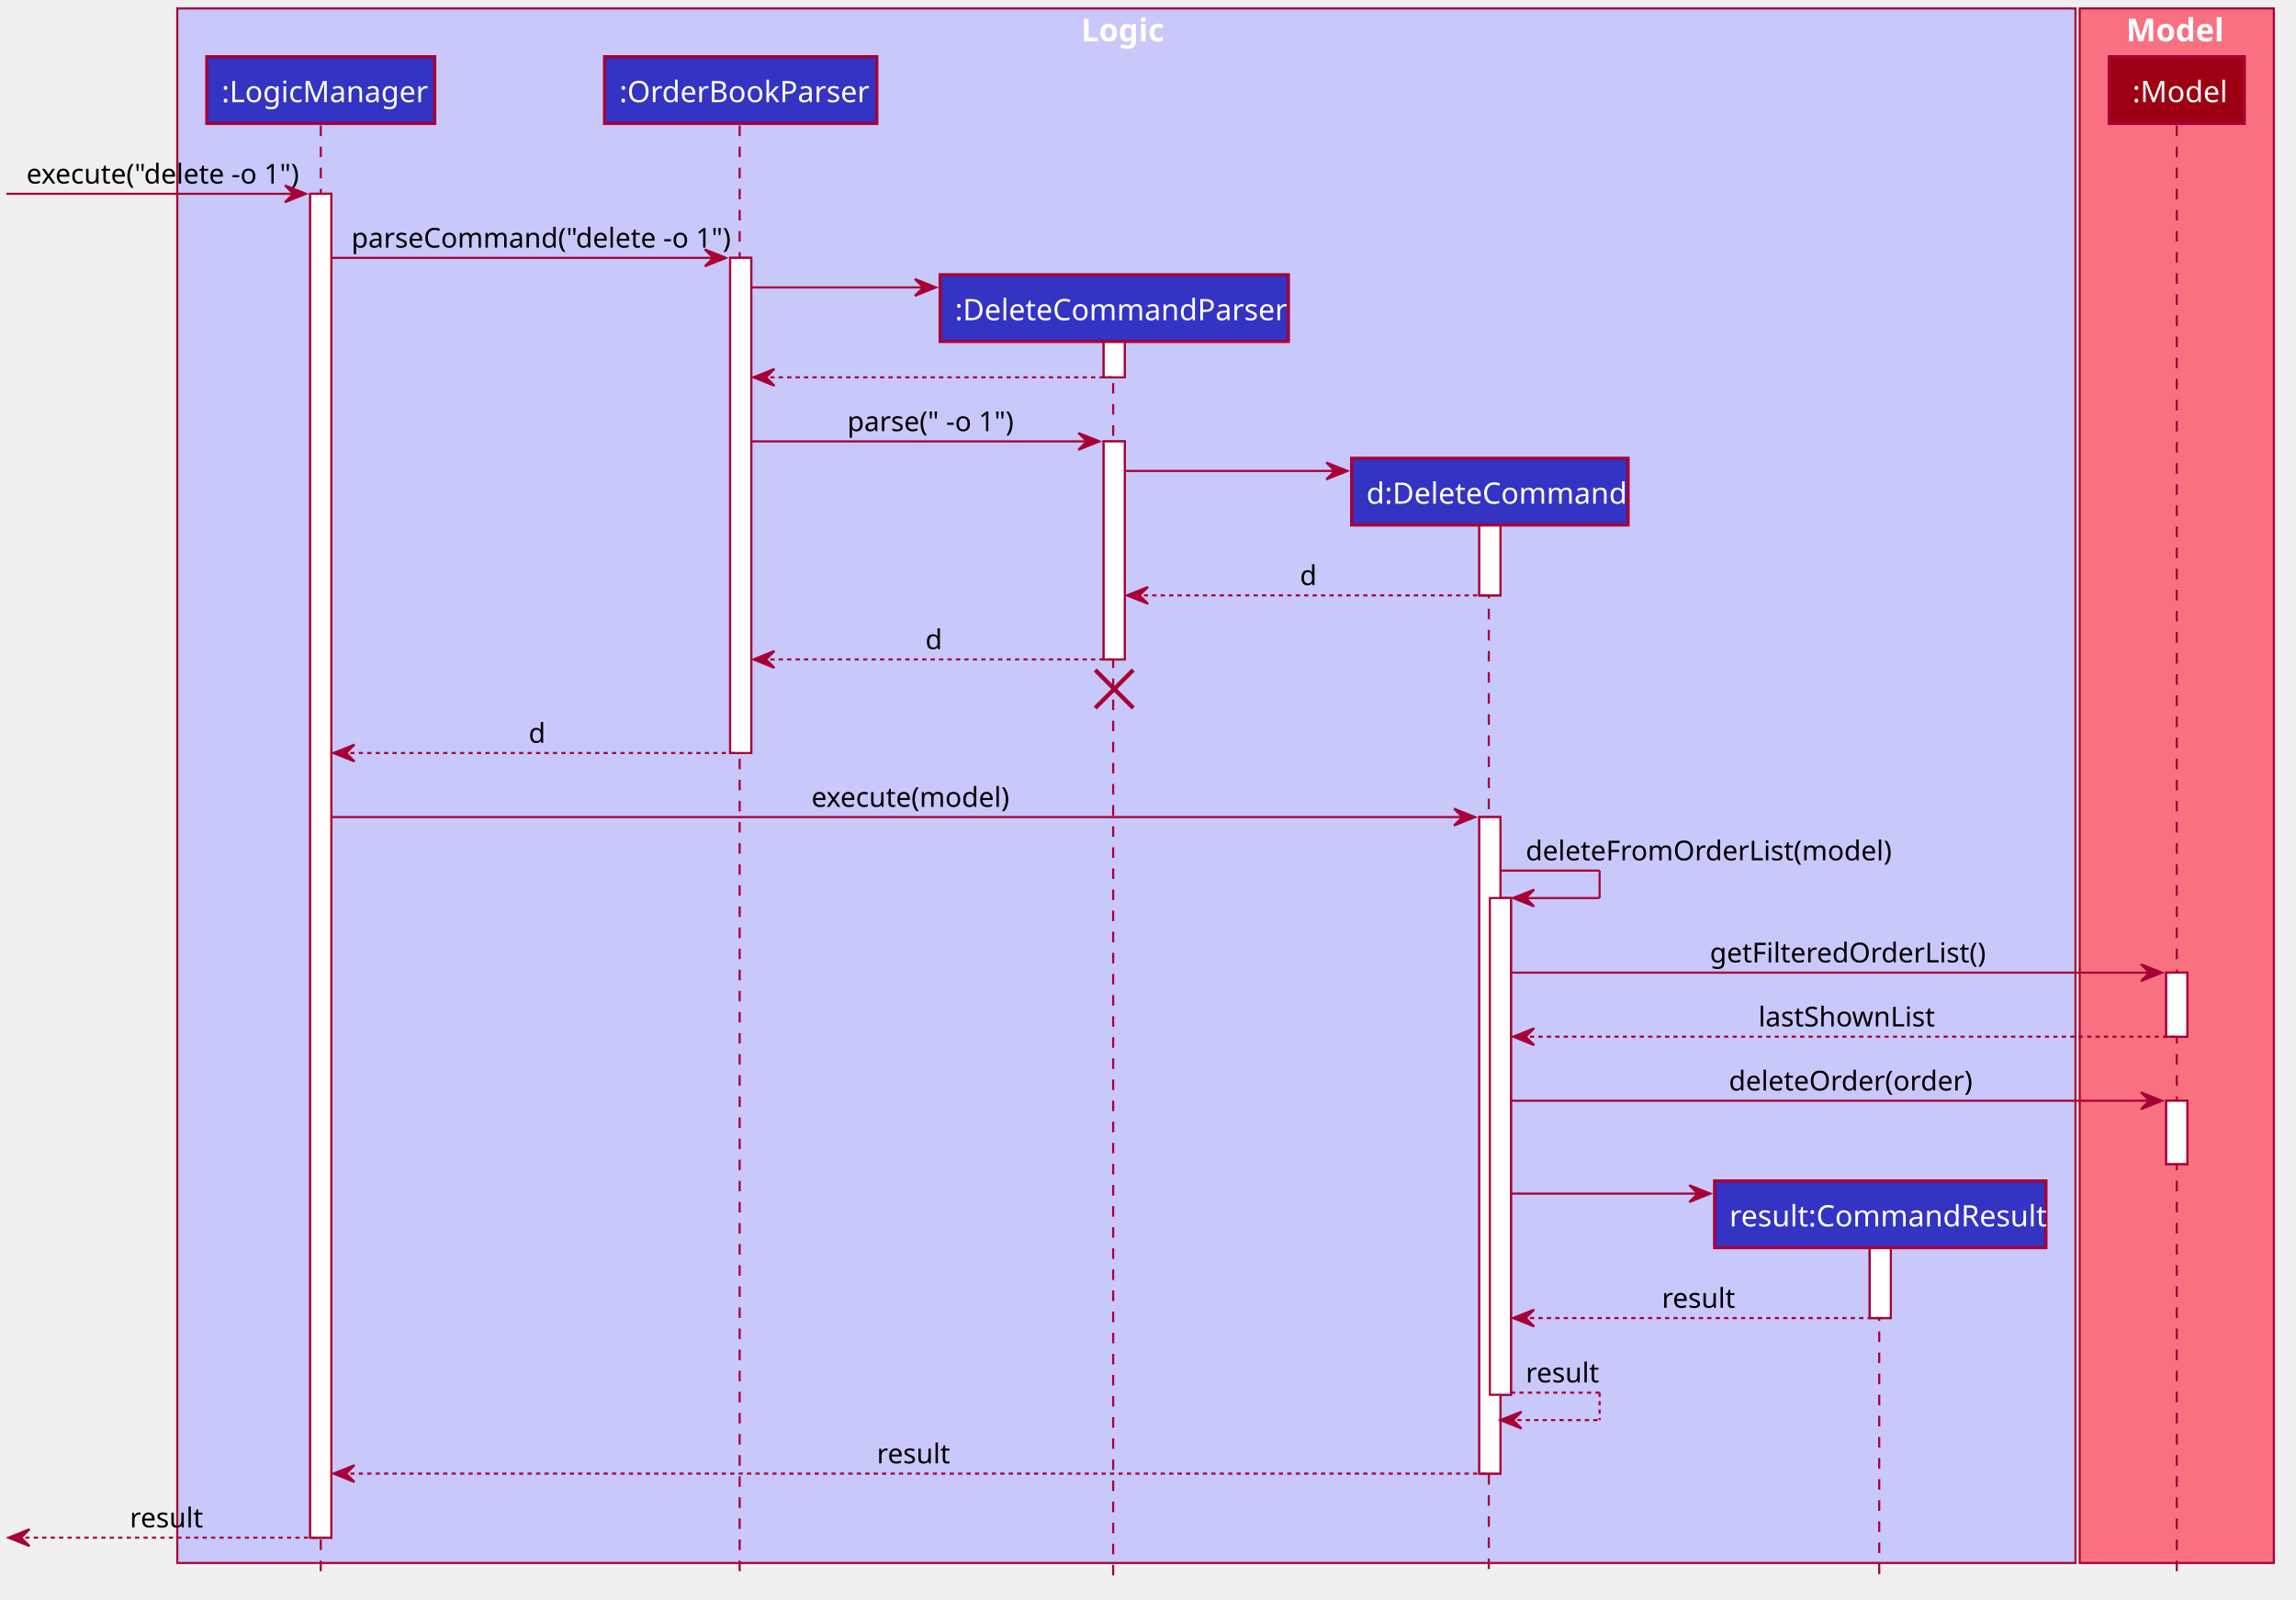
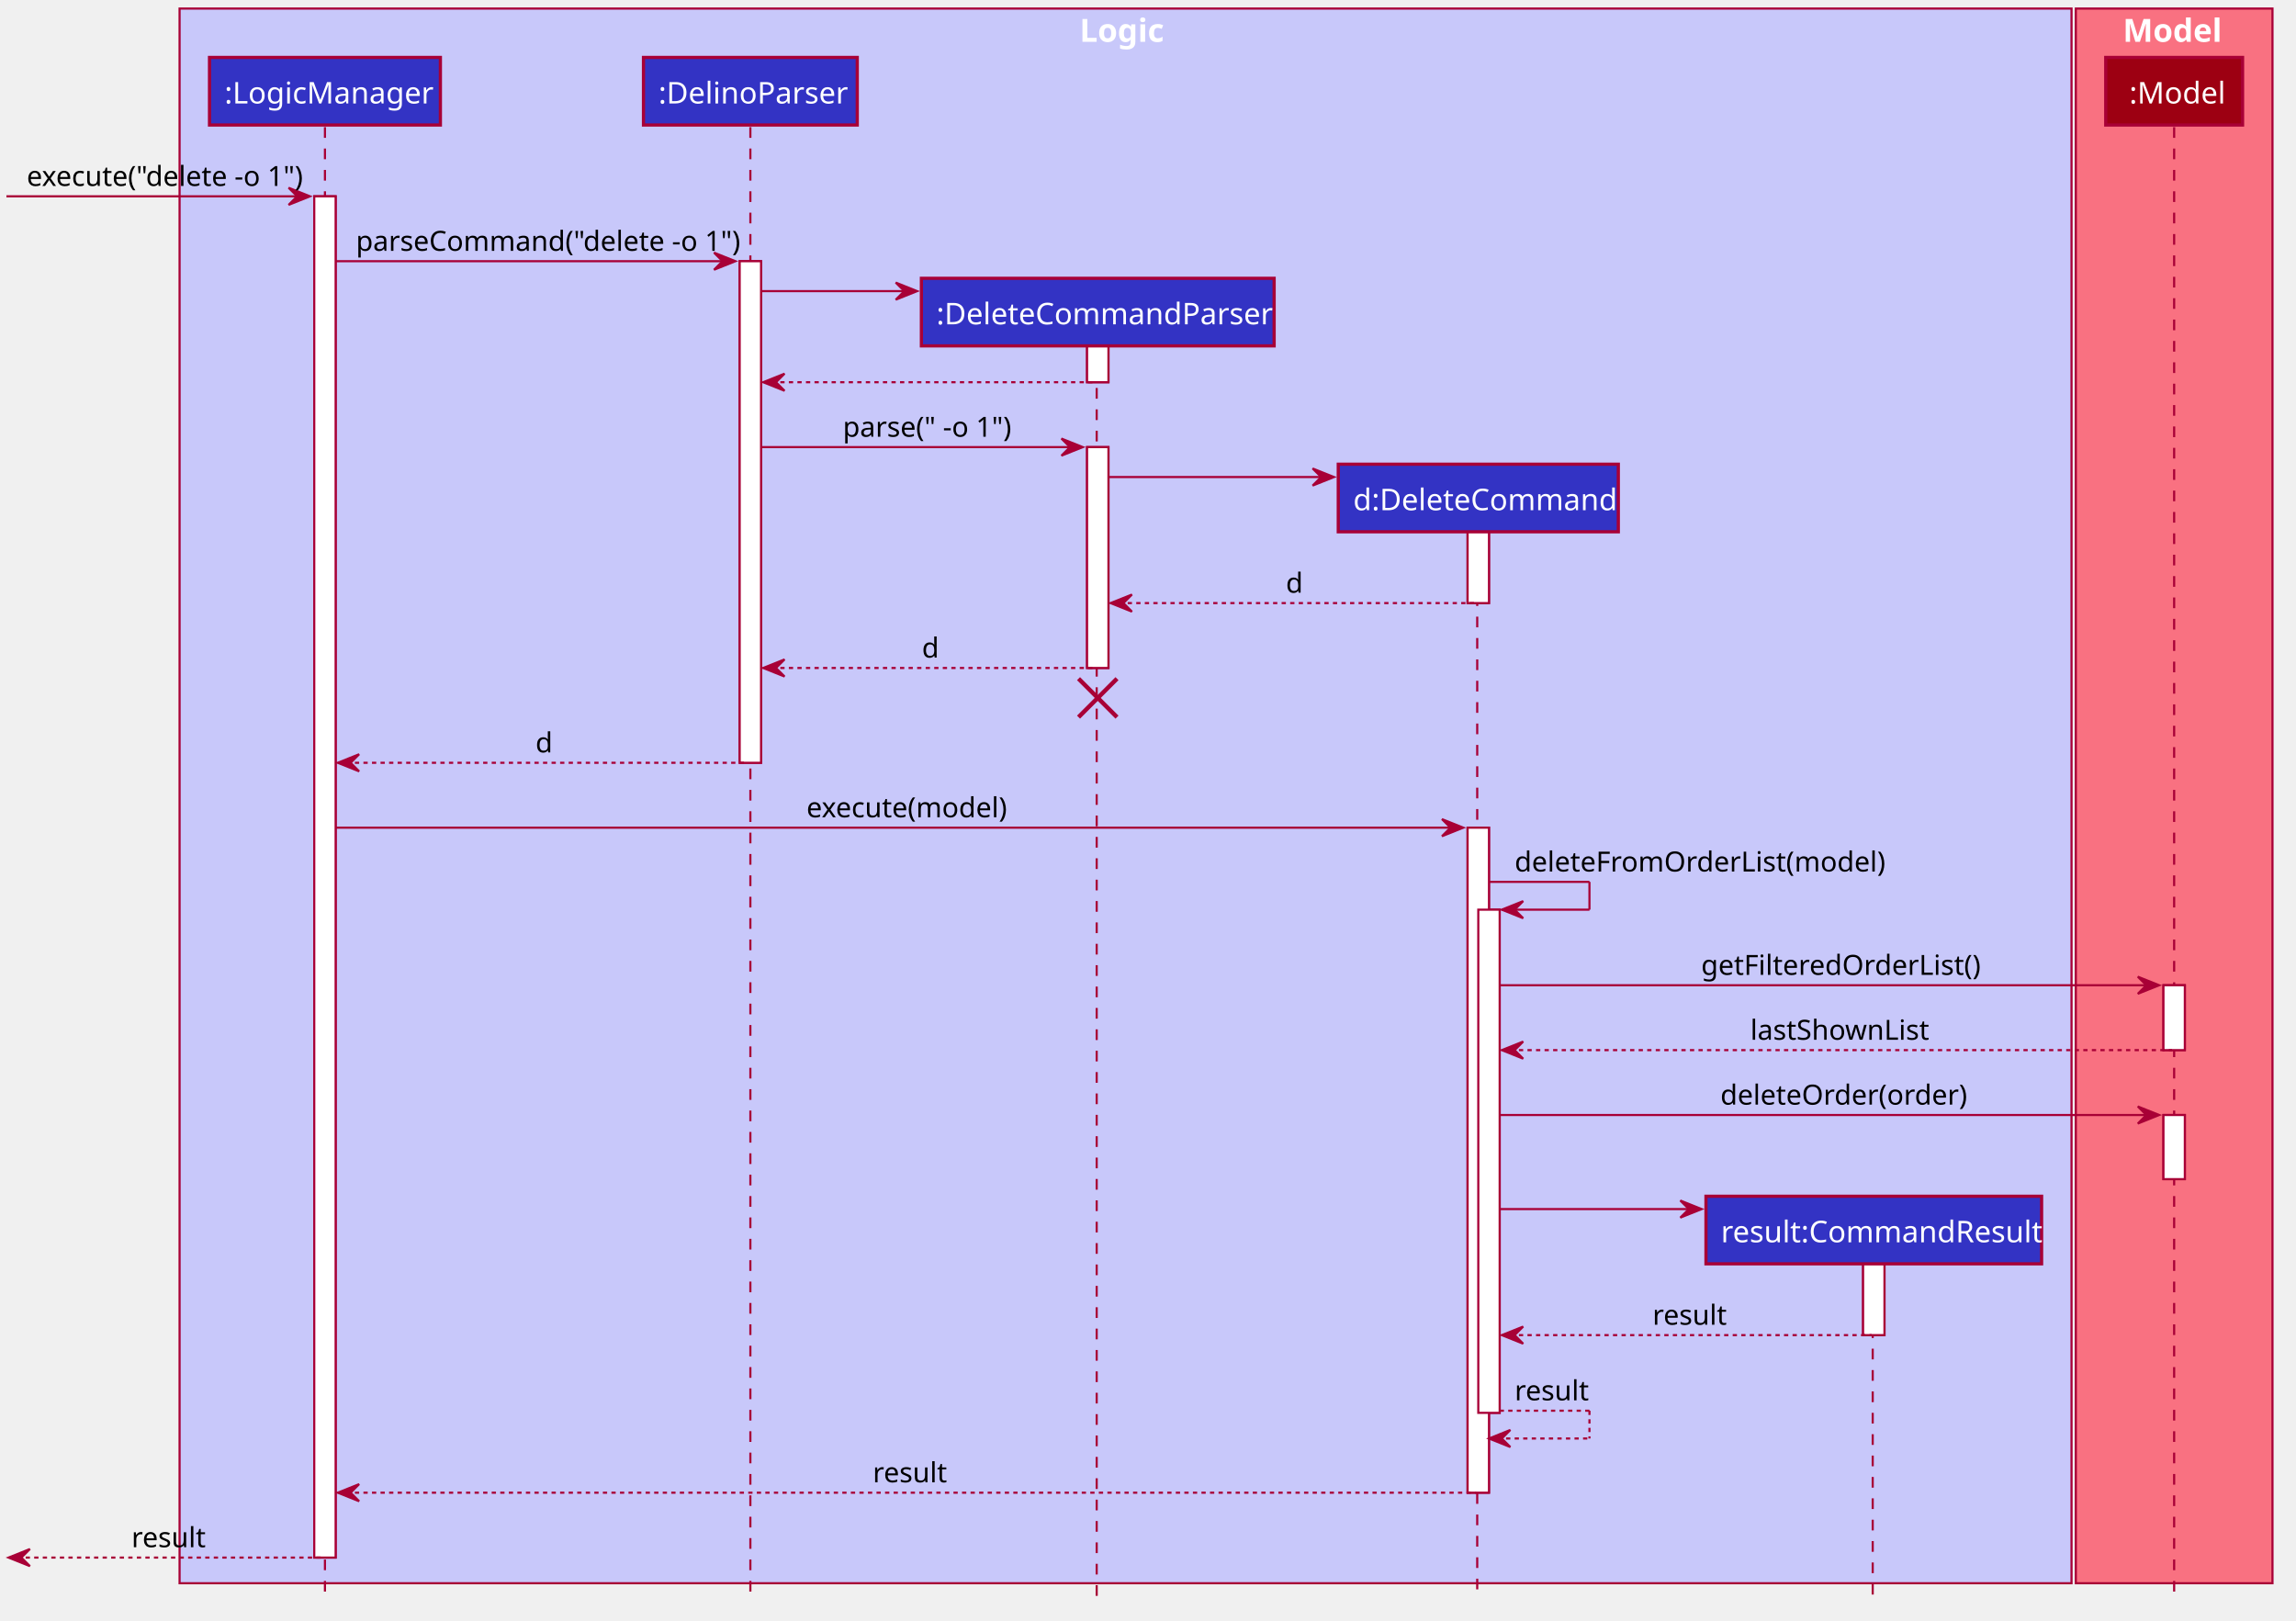
- <svg xmlns="http://www.w3.org/2000/svg" contentScriptType="application/ecmascript" contentStyleType="text/css" height="758px" preserveAspectRatio="none" style="width:1088px;height:758px;" version="1.1" viewBox="0 0 1088 758" width="1088px" zoomAndPan="magnify">
+ <svg xmlns="http://www.w3.org/2000/svg" contentScriptType="application/ecmascript" contentStyleType="text/css" height="758px" preserveAspectRatio="none" style="width:1074px;height:758px;" version="1.1" viewBox="0 0 1074 758" width="1074px" zoomAndPan="magnify">
  <defs />
  <g>
-     <rect fill="#C8C8FA" height="736.578" style="stroke: #A80036; stroke-width: 1.0;" width="899.5" x="84" y="4" />
-     <text fill="#FFFFFF" font-family="sans-serif" font-size="15" font-weight="bold" lengthAdjust="spacingAndGlyphs" textLength="39" x="512.25" y="19.571">Logic</text>
-     <rect fill="#F97181" height="736.578" style="stroke: #A80036; stroke-width: 1.0;" width="92" x="985.5" y="4" />
-     <text fill="#FFFFFF" font-family="sans-serif" font-size="15" font-weight="bold" lengthAdjust="spacingAndGlyphs" textLength="44" x="1007.5" y="19.571">Model</text>
+     <rect fill="#C8C8FA" height="736.578" style="stroke: #A80036; stroke-width: 1.0;" width="885" x="84" y="4" />
+     <text fill="#FFFFFF" font-family="sans-serif" font-size="15" font-weight="bold" lengthAdjust="spacingAndGlyphs" textLength="39" x="505" y="19.571">Logic</text>
+     <rect fill="#F97181" height="736.578" style="stroke: #A80036; stroke-width: 1.0;" width="92" x="971" y="4" />
+     <text fill="#FFFFFF" font-family="sans-serif" font-size="15" font-weight="bold" lengthAdjust="spacingAndGlyphs" textLength="44" x="993" y="19.571">Model</text>
    <rect fill="#FFFFFF" height="636.75" style="stroke: #A80036; stroke-width: 1.0;" width="10" x="147" y="91.828" />
    <rect fill="#FFFFFF" height="234.625" style="stroke: #A80036; stroke-width: 1.0;" width="10" x="346" y="122.18" />
-     <rect fill="#FFFFFF" height="32.609" style="stroke: #A80036; stroke-width: 1.0;" width="10" x="523" y="146.18" />
-     <rect fill="#FFFFFF" height="103.312" style="stroke: #A80036; stroke-width: 1.0;" width="10" x="523" y="209.141" />
-     <rect fill="#FFFFFF" height="48.961" style="stroke: #A80036; stroke-width: 1.0;" width="10" x="701" y="233.141" />
-     <rect fill="#FFFFFF" height="311.07" style="stroke: #A80036; stroke-width: 1.0;" width="10" x="701" y="387.156" />
-     <rect fill="#FFFFFF" height="235.367" style="stroke: #A80036; stroke-width: 1.0;" width="10" x="706" y="425.508" />
-     <rect fill="#FFFFFF" height="48.961" style="stroke: #A80036; stroke-width: 1.0;" width="10" x="886" y="575.562" />
-     <rect fill="#FFFFFF" height="30.352" style="stroke: #A80036; stroke-width: 1.0;" width="10" x="1026.5" y="460.859" />
-     <rect fill="#FFFFFF" height="30" style="stroke: #A80036; stroke-width: 1.0;" width="10" x="1026.5" y="521.562" />
+     <rect fill="#FFFFFF" height="32.609" style="stroke: #A80036; stroke-width: 1.0;" width="10" x="508.5" y="146.18" />
+     <rect fill="#FFFFFF" height="103.312" style="stroke: #A80036; stroke-width: 1.0;" width="10" x="508.5" y="209.141" />
+     <rect fill="#FFFFFF" height="48.961" style="stroke: #A80036; stroke-width: 1.0;" width="10" x="686.5" y="233.141" />
+     <rect fill="#FFFFFF" height="311.07" style="stroke: #A80036; stroke-width: 1.0;" width="10" x="686.5" y="387.156" />
+     <rect fill="#FFFFFF" height="235.367" style="stroke: #A80036; stroke-width: 1.0;" width="10" x="691.5" y="425.508" />
+     <rect fill="#FFFFFF" height="48.961" style="stroke: #A80036; stroke-width: 1.0;" width="10" x="871.5" y="575.562" />
+     <rect fill="#FFFFFF" height="30.352" style="stroke: #A80036; stroke-width: 1.0;" width="10" x="1012" y="460.859" />
+     <rect fill="#FFFFFF" height="30" style="stroke: #A80036; stroke-width: 1.0;" width="10" x="1012" y="521.562" />
    <line style="stroke: #A80036; stroke-width: 1.0; stroke-dasharray: 5.0,5.0;" x1="152" x2="152" y1="59.477" y2="746.578" />
-     <line style="stroke: #A80036; stroke-width: 1.0; stroke-dasharray: 5.0,5.0;" x1="350.5" x2="350.5" y1="59.477" y2="746.578" />
-     <line style="stroke: #A80036; stroke-width: 1.0; stroke-dasharray: 5.0,5.0;" x1="527.5" x2="527.5" y1="161.484" y2="746.578" />
-     <line style="stroke: #A80036; stroke-width: 1.0; stroke-dasharray: 5.0,5.0;" x1="705.5" x2="705.5" y1="248.445" y2="746.578" />
-     <line style="stroke: #A80036; stroke-width: 1.0; stroke-dasharray: 5.0,5.0;" x1="890.5" x2="890.5" y1="590.867" y2="746.578" />
-     <line style="stroke: #A80036; stroke-width: 1.0; stroke-dasharray: 5.0,5.0;" x1="1031.5" x2="1031.5" y1="59.477" y2="746.578" />
+     <line style="stroke: #A80036; stroke-width: 1.0; stroke-dasharray: 5.0,5.0;" x1="351" x2="351" y1="59.477" y2="746.578" />
+     <line style="stroke: #A80036; stroke-width: 1.0; stroke-dasharray: 5.0,5.0;" x1="513" x2="513" y1="161.484" y2="746.578" />
+     <line style="stroke: #A80036; stroke-width: 1.0; stroke-dasharray: 5.0,5.0;" x1="691" x2="691" y1="248.445" y2="746.578" />
+     <line style="stroke: #A80036; stroke-width: 1.0; stroke-dasharray: 5.0,5.0;" x1="876" x2="876" y1="590.867" y2="746.578" />
+     <line style="stroke: #A80036; stroke-width: 1.0; stroke-dasharray: 5.0,5.0;" x1="1017" x2="1017" y1="59.477" y2="746.578" />
    <rect fill="#3333C4" height="31.609" style="stroke: #A80036; stroke-width: 1.5;" width="108" x="98" y="26.867" />
    <text fill="#FFFFFF" font-family="sans-serif" font-size="14" lengthAdjust="spacingAndGlyphs" textLength="94" x="105" y="48.4">:LogicManager</text>
-     <rect fill="#3333C4" height="31.609" style="stroke: #A80036; stroke-width: 1.5;" width="129" x="286.5" y="26.867" />
-     <text fill="#FFFFFF" font-family="sans-serif" font-size="14" lengthAdjust="spacingAndGlyphs" textLength="115" x="293.5" y="48.4">:OrderBookParser</text>
-     <rect fill="#9D0012" height="31.609" style="stroke: #A80036; stroke-width: 1.5;" width="64" x="999.5" y="26.867" />
-     <text fill="#FFFFFF" font-family="sans-serif" font-size="14" lengthAdjust="spacingAndGlyphs" textLength="42" x="1010.5" y="48.4">:Model</text>
+     <rect fill="#3333C4" height="31.609" style="stroke: #A80036; stroke-width: 1.5;" width="100" x="301" y="26.867" />
+     <text fill="#FFFFFF" font-family="sans-serif" font-size="14" lengthAdjust="spacingAndGlyphs" textLength="86" x="308" y="48.4">:DelinoParser</text>
+     <rect fill="#9D0012" height="31.609" style="stroke: #A80036; stroke-width: 1.5;" width="64" x="985" y="26.867" />
+     <text fill="#FFFFFF" font-family="sans-serif" font-size="14" lengthAdjust="spacingAndGlyphs" textLength="42" x="996" y="48.4">:Model</text>
    <rect fill="#FFFFFF" height="636.75" style="stroke: #A80036; stroke-width: 1.0;" width="10" x="147" y="91.828" />
    <rect fill="#FFFFFF" height="234.625" style="stroke: #A80036; stroke-width: 1.0;" width="10" x="346" y="122.18" />
-     <rect fill="#FFFFFF" height="32.609" style="stroke: #A80036; stroke-width: 1.0;" width="10" x="523" y="146.18" />
-     <rect fill="#FFFFFF" height="103.312" style="stroke: #A80036; stroke-width: 1.0;" width="10" x="523" y="209.141" />
-     <rect fill="#FFFFFF" height="48.961" style="stroke: #A80036; stroke-width: 1.0;" width="10" x="701" y="233.141" />
-     <rect fill="#FFFFFF" height="311.07" style="stroke: #A80036; stroke-width: 1.0;" width="10" x="701" y="387.156" />
-     <rect fill="#FFFFFF" height="235.367" style="stroke: #A80036; stroke-width: 1.0;" width="10" x="706" y="425.508" />
-     <rect fill="#FFFFFF" height="48.961" style="stroke: #A80036; stroke-width: 1.0;" width="10" x="886" y="575.562" />
-     <rect fill="#FFFFFF" height="30.352" style="stroke: #A80036; stroke-width: 1.0;" width="10" x="1026.5" y="460.859" />
-     <rect fill="#FFFFFF" height="30" style="stroke: #A80036; stroke-width: 1.0;" width="10" x="1026.5" y="521.562" />
+     <rect fill="#FFFFFF" height="32.609" style="stroke: #A80036; stroke-width: 1.0;" width="10" x="508.5" y="146.18" />
+     <rect fill="#FFFFFF" height="103.312" style="stroke: #A80036; stroke-width: 1.0;" width="10" x="508.5" y="209.141" />
+     <rect fill="#FFFFFF" height="48.961" style="stroke: #A80036; stroke-width: 1.0;" width="10" x="686.5" y="233.141" />
+     <rect fill="#FFFFFF" height="311.07" style="stroke: #A80036; stroke-width: 1.0;" width="10" x="686.5" y="387.156" />
+     <rect fill="#FFFFFF" height="235.367" style="stroke: #A80036; stroke-width: 1.0;" width="10" x="691.5" y="425.508" />
+     <rect fill="#FFFFFF" height="48.961" style="stroke: #A80036; stroke-width: 1.0;" width="10" x="871.5" y="575.562" />
+     <rect fill="#FFFFFF" height="30.352" style="stroke: #A80036; stroke-width: 1.0;" width="10" x="1012" y="460.859" />
+     <rect fill="#FFFFFF" height="30" style="stroke: #A80036; stroke-width: 1.0;" width="10" x="1012" y="521.562" />
    <polygon fill="#A80036" points="135,87.828,145,91.828,135,95.828,139,91.828" style="stroke: #A80036; stroke-width: 1.0;" />
    <line style="stroke: #A80036; stroke-width: 1.0;" x1="3" x2="141" y1="91.828" y2="91.828" />
    <text fill="#000000" font-family="sans-serif" font-size="13" lengthAdjust="spacingAndGlyphs" textLength="125" x="12.5" y="86.972">execute("delete -o 1")</text>
    <polygon fill="#A80036" points="334,118.18,344,122.18,334,126.18,338,122.18" style="stroke: #A80036; stroke-width: 1.0;" />
    <line style="stroke: #A80036; stroke-width: 1.0;" x1="157" x2="340" y1="122.18" y2="122.18" />
    <text fill="#000000" font-family="sans-serif" font-size="13" lengthAdjust="spacingAndGlyphs" textLength="170" x="166.5" y="117.323">parseCommand("delete -o 1")</text>
-     <polygon fill="#A80036" points="433.5,132.18,443.5,136.18,433.5,140.18,437.5,136.18" style="stroke: #A80036; stroke-width: 1.0;" />
-     <line style="stroke: #A80036; stroke-width: 1.0;" x1="356" x2="439.5" y1="136.18" y2="136.18" />
-     <rect fill="#3333C4" height="31.609" style="stroke: #A80036; stroke-width: 1.5;" width="165" x="445.5" y="130.18" />
-     <text fill="#FFFFFF" font-family="sans-serif" font-size="14" lengthAdjust="spacingAndGlyphs" textLength="151" x="452.5" y="151.713">:DeleteCommandParser</text>
+     <polygon fill="#A80036" points="419,132.18,429,136.18,419,140.18,423,136.18" style="stroke: #A80036; stroke-width: 1.0;" />
+     <line style="stroke: #A80036; stroke-width: 1.0;" x1="356" x2="425" y1="136.18" y2="136.18" />
+     <rect fill="#3333C4" height="31.609" style="stroke: #A80036; stroke-width: 1.5;" width="165" x="431" y="130.18" />
+     <text fill="#FFFFFF" font-family="sans-serif" font-size="14" lengthAdjust="spacingAndGlyphs" textLength="151" x="438" y="151.713">:DeleteCommandParser</text>
    <polygon fill="#A80036" points="367,174.789,357,178.789,367,182.789,363,178.789" style="stroke: #A80036; stroke-width: 1.0;" />
-     <line style="stroke: #A80036; stroke-width: 1.0; stroke-dasharray: 2.0,2.0;" x1="361" x2="527" y1="178.789" y2="178.789" />
-     <polygon fill="#A80036" points="511,205.141,521,209.141,511,213.141,515,209.141" style="stroke: #A80036; stroke-width: 1.0;" />
-     <line style="stroke: #A80036; stroke-width: 1.0;" x1="356" x2="517" y1="209.141" y2="209.141" />
-     <text fill="#000000" font-family="sans-serif" font-size="13" lengthAdjust="spacingAndGlyphs" textLength="76" x="401.5" y="204.284">parse(" -o 1")</text>
-     <polygon fill="#A80036" points="628.5,219.141,638.5,223.141,628.5,227.141,632.5,223.141" style="stroke: #A80036; stroke-width: 1.0;" />
-     <line style="stroke: #A80036; stroke-width: 1.0;" x1="533" x2="634.5" y1="223.141" y2="223.141" />
-     <rect fill="#3333C4" height="31.609" style="stroke: #A80036; stroke-width: 1.5;" width="131" x="640.5" y="217.141" />
-     <text fill="#FFFFFF" font-family="sans-serif" font-size="14" lengthAdjust="spacingAndGlyphs" textLength="117" x="647.5" y="238.674">d:DeleteCommand</text>
-     <polygon fill="#A80036" points="544,278.102,534,282.102,544,286.102,540,282.102" style="stroke: #A80036; stroke-width: 1.0;" />
-     <line style="stroke: #A80036; stroke-width: 1.0; stroke-dasharray: 2.0,2.0;" x1="538" x2="705" y1="282.102" y2="282.102" />
-     <text fill="#000000" font-family="sans-serif" font-size="13" lengthAdjust="spacingAndGlyphs" textLength="7" x="616" y="277.245">d</text>
+     <line style="stroke: #A80036; stroke-width: 1.0; stroke-dasharray: 2.0,2.0;" x1="361" x2="512.5" y1="178.789" y2="178.789" />
+     <polygon fill="#A80036" points="496.5,205.141,506.5,209.141,496.5,213.141,500.5,209.141" style="stroke: #A80036; stroke-width: 1.0;" />
+     <line style="stroke: #A80036; stroke-width: 1.0;" x1="356" x2="502.5" y1="209.141" y2="209.141" />
+     <text fill="#000000" font-family="sans-serif" font-size="13" lengthAdjust="spacingAndGlyphs" textLength="76" x="394.25" y="204.284">parse(" -o 1")</text>
+     <polygon fill="#A80036" points="614,219.141,624,223.141,614,227.141,618,223.141" style="stroke: #A80036; stroke-width: 1.0;" />
+     <line style="stroke: #A80036; stroke-width: 1.0;" x1="518.5" x2="620" y1="223.141" y2="223.141" />
+     <rect fill="#3333C4" height="31.609" style="stroke: #A80036; stroke-width: 1.5;" width="131" x="626" y="217.141" />
+     <text fill="#FFFFFF" font-family="sans-serif" font-size="14" lengthAdjust="spacingAndGlyphs" textLength="117" x="633" y="238.674">d:DeleteCommand</text>
+     <polygon fill="#A80036" points="529.5,278.102,519.5,282.102,529.5,286.102,525.5,282.102" style="stroke: #A80036; stroke-width: 1.0;" />
+     <line style="stroke: #A80036; stroke-width: 1.0; stroke-dasharray: 2.0,2.0;" x1="523.5" x2="690.5" y1="282.102" y2="282.102" />
+     <text fill="#000000" font-family="sans-serif" font-size="13" lengthAdjust="spacingAndGlyphs" textLength="7" x="601.5" y="277.245">d</text>
    <polygon fill="#A80036" points="367,308.453,357,312.453,367,316.453,363,312.453" style="stroke: #A80036; stroke-width: 1.0;" />
-     <line style="stroke: #A80036; stroke-width: 1.0; stroke-dasharray: 2.0,2.0;" x1="361" x2="527" y1="312.453" y2="312.453" />
-     <text fill="#000000" font-family="sans-serif" font-size="13" lengthAdjust="spacingAndGlyphs" textLength="7" x="438.5" y="307.597">d</text>
-     <line style="stroke: #A80036; stroke-width: 2.0;" x1="519" x2="537" y1="317.453" y2="335.453" />
-     <line style="stroke: #A80036; stroke-width: 2.0;" x1="519" x2="537" y1="335.453" y2="317.453" />
+     <line style="stroke: #A80036; stroke-width: 1.0; stroke-dasharray: 2.0,2.0;" x1="361" x2="512.5" y1="312.453" y2="312.453" />
+     <text fill="#000000" font-family="sans-serif" font-size="13" lengthAdjust="spacingAndGlyphs" textLength="7" x="431.25" y="307.597">d</text>
+     <line style="stroke: #A80036; stroke-width: 2.0;" x1="504.5" x2="522.5" y1="317.453" y2="335.453" />
+     <line style="stroke: #A80036; stroke-width: 2.0;" x1="504.5" x2="522.5" y1="335.453" y2="317.453" />
    <polygon fill="#A80036" points="168,352.805,158,356.805,168,360.805,164,356.805" style="stroke: #A80036; stroke-width: 1.0;" />
    <line style="stroke: #A80036; stroke-width: 1.0; stroke-dasharray: 2.0,2.0;" x1="162" x2="350" y1="356.805" y2="356.805" />
    <text fill="#000000" font-family="sans-serif" font-size="13" lengthAdjust="spacingAndGlyphs" textLength="7" x="250.5" y="351.948">d</text>
-     <polygon fill="#A80036" points="689,383.156,699,387.156,689,391.156,693,387.156" style="stroke: #A80036; stroke-width: 1.0;" />
-     <line style="stroke: #A80036; stroke-width: 1.0;" x1="157" x2="695" y1="387.156" y2="387.156" />
-     <text fill="#000000" font-family="sans-serif" font-size="13" lengthAdjust="spacingAndGlyphs" textLength="89" x="384.5" y="382.3">execute(model)</text>
-     <line style="stroke: #A80036; stroke-width: 1.0;" x1="711" x2="758" y1="412.508" y2="412.508" />
-     <line style="stroke: #A80036; stroke-width: 1.0;" x1="758" x2="758" y1="412.508" y2="425.508" />
-     <line style="stroke: #A80036; stroke-width: 1.0;" x1="717" x2="758" y1="425.508" y2="425.508" />
-     <polygon fill="#A80036" points="727,421.508,717,425.508,727,429.508,723,425.508" style="stroke: #A80036; stroke-width: 1.0;" />
-     <text fill="#000000" font-family="sans-serif" font-size="13" lengthAdjust="spacingAndGlyphs" textLength="161" x="723" y="407.651">deleteFromOrderList(model)</text>
-     <polygon fill="#A80036" points="1014.5,456.859,1024.5,460.859,1014.5,464.859,1018.5,460.859" style="stroke: #A80036; stroke-width: 1.0;" />
-     <line style="stroke: #A80036; stroke-width: 1.0;" x1="716" x2="1020.5" y1="460.859" y2="460.859" />
-     <text fill="#000000" font-family="sans-serif" font-size="13" lengthAdjust="spacingAndGlyphs" textLength="122" x="810.25" y="456.003">getFilteredOrderList()</text>
-     <polygon fill="#A80036" points="727,487.211,717,491.211,727,495.211,723,491.211" style="stroke: #A80036; stroke-width: 1.0;" />
-     <line style="stroke: #A80036; stroke-width: 1.0; stroke-dasharray: 2.0,2.0;" x1="721" x2="1030.5" y1="491.211" y2="491.211" />
-     <text fill="#000000" font-family="sans-serif" font-size="13" lengthAdjust="spacingAndGlyphs" textLength="81" x="833.25" y="486.354">lastShownList</text>
-     <polygon fill="#A80036" points="1014.5,517.562,1024.5,521.562,1014.5,525.562,1018.5,521.562" style="stroke: #A80036; stroke-width: 1.0;" />
-     <line style="stroke: #A80036; stroke-width: 1.0;" x1="716" x2="1020.5" y1="521.562" y2="521.562" />
-     <text fill="#000000" font-family="sans-serif" font-size="13" lengthAdjust="spacingAndGlyphs" textLength="104" x="819.25" y="516.706">deleteOrder(order)</text>
-     <polygon fill="#A80036" points="800.5,561.562,810.5,565.562,800.5,569.562,804.5,565.562" style="stroke: #A80036; stroke-width: 1.0;" />
-     <line style="stroke: #A80036; stroke-width: 1.0;" x1="716" x2="806.5" y1="565.562" y2="565.562" />
-     <rect fill="#3333C4" height="31.609" style="stroke: #A80036; stroke-width: 1.5;" width="157" x="812.5" y="559.562" />
-     <text fill="#FFFFFF" font-family="sans-serif" font-size="14" lengthAdjust="spacingAndGlyphs" textLength="143" x="819.5" y="581.096">result:CommandResult</text>
-     <polygon fill="#A80036" points="727,620.523,717,624.523,727,628.523,723,624.523" style="stroke: #A80036; stroke-width: 1.0;" />
-     <line style="stroke: #A80036; stroke-width: 1.0; stroke-dasharray: 2.0,2.0;" x1="721" x2="890" y1="624.523" y2="624.523" />
-     <text fill="#000000" font-family="sans-serif" font-size="13" lengthAdjust="spacingAndGlyphs" textLength="32" x="787.5" y="619.667">result</text>
-     <line style="stroke: #A80036; stroke-width: 1.0; stroke-dasharray: 2.0,2.0;" x1="716" x2="758" y1="659.875" y2="659.875" />
-     <line style="stroke: #A80036; stroke-width: 1.0; stroke-dasharray: 2.0,2.0;" x1="758" x2="758" y1="659.875" y2="672.875" />
-     <line style="stroke: #A80036; stroke-width: 1.0; stroke-dasharray: 2.0,2.0;" x1="711" x2="758" y1="672.875" y2="672.875" />
-     <polygon fill="#A80036" points="721,668.875,711,672.875,721,676.875,717,672.875" style="stroke: #A80036; stroke-width: 1.0;" />
-     <text fill="#000000" font-family="sans-serif" font-size="13" lengthAdjust="spacingAndGlyphs" textLength="32" x="723" y="655.019">result</text>
+     <polygon fill="#A80036" points="674.5,383.156,684.5,387.156,674.5,391.156,678.5,387.156" style="stroke: #A80036; stroke-width: 1.0;" />
+     <line style="stroke: #A80036; stroke-width: 1.0;" x1="157" x2="680.5" y1="387.156" y2="387.156" />
+     <text fill="#000000" font-family="sans-serif" font-size="13" lengthAdjust="spacingAndGlyphs" textLength="89" x="377.25" y="382.3">execute(model)</text>
+     <line style="stroke: #A80036; stroke-width: 1.0;" x1="696.5" x2="743.5" y1="412.508" y2="412.508" />
+     <line style="stroke: #A80036; stroke-width: 1.0;" x1="743.5" x2="743.5" y1="412.508" y2="425.508" />
+     <line style="stroke: #A80036; stroke-width: 1.0;" x1="702.5" x2="743.5" y1="425.508" y2="425.508" />
+     <polygon fill="#A80036" points="712.5,421.508,702.5,425.508,712.5,429.508,708.5,425.508" style="stroke: #A80036; stroke-width: 1.0;" />
+     <text fill="#000000" font-family="sans-serif" font-size="13" lengthAdjust="spacingAndGlyphs" textLength="161" x="708.5" y="407.651">deleteFromOrderList(model)</text>
+     <polygon fill="#A80036" points="1000,456.859,1010,460.859,1000,464.859,1004,460.859" style="stroke: #A80036; stroke-width: 1.0;" />
+     <line style="stroke: #A80036; stroke-width: 1.0;" x1="701.5" x2="1006" y1="460.859" y2="460.859" />
+     <text fill="#000000" font-family="sans-serif" font-size="13" lengthAdjust="spacingAndGlyphs" textLength="122" x="795.75" y="456.003">getFilteredOrderList()</text>
+     <polygon fill="#A80036" points="712.5,487.211,702.5,491.211,712.5,495.211,708.5,491.211" style="stroke: #A80036; stroke-width: 1.0;" />
+     <line style="stroke: #A80036; stroke-width: 1.0; stroke-dasharray: 2.0,2.0;" x1="706.5" x2="1016" y1="491.211" y2="491.211" />
+     <text fill="#000000" font-family="sans-serif" font-size="13" lengthAdjust="spacingAndGlyphs" textLength="81" x="818.75" y="486.354">lastShownList</text>
+     <polygon fill="#A80036" points="1000,517.562,1010,521.562,1000,525.562,1004,521.562" style="stroke: #A80036; stroke-width: 1.0;" />
+     <line style="stroke: #A80036; stroke-width: 1.0;" x1="701.5" x2="1006" y1="521.562" y2="521.562" />
+     <text fill="#000000" font-family="sans-serif" font-size="13" lengthAdjust="spacingAndGlyphs" textLength="104" x="804.75" y="516.706">deleteOrder(order)</text>
+     <polygon fill="#A80036" points="786,561.562,796,565.562,786,569.562,790,565.562" style="stroke: #A80036; stroke-width: 1.0;" />
+     <line style="stroke: #A80036; stroke-width: 1.0;" x1="701.5" x2="792" y1="565.562" y2="565.562" />
+     <rect fill="#3333C4" height="31.609" style="stroke: #A80036; stroke-width: 1.5;" width="157" x="798" y="559.562" />
+     <text fill="#FFFFFF" font-family="sans-serif" font-size="14" lengthAdjust="spacingAndGlyphs" textLength="143" x="805" y="581.096">result:CommandResult</text>
+     <polygon fill="#A80036" points="712.5,620.523,702.5,624.523,712.5,628.523,708.5,624.523" style="stroke: #A80036; stroke-width: 1.0;" />
+     <line style="stroke: #A80036; stroke-width: 1.0; stroke-dasharray: 2.0,2.0;" x1="706.5" x2="875.5" y1="624.523" y2="624.523" />
+     <text fill="#000000" font-family="sans-serif" font-size="13" lengthAdjust="spacingAndGlyphs" textLength="32" x="773" y="619.667">result</text>
+     <line style="stroke: #A80036; stroke-width: 1.0; stroke-dasharray: 2.0,2.0;" x1="701.5" x2="743.5" y1="659.875" y2="659.875" />
+     <line style="stroke: #A80036; stroke-width: 1.0; stroke-dasharray: 2.0,2.0;" x1="743.5" x2="743.5" y1="659.875" y2="672.875" />
+     <line style="stroke: #A80036; stroke-width: 1.0; stroke-dasharray: 2.0,2.0;" x1="696.5" x2="743.5" y1="672.875" y2="672.875" />
+     <polygon fill="#A80036" points="706.5,668.875,696.5,672.875,706.5,676.875,702.5,672.875" style="stroke: #A80036; stroke-width: 1.0;" />
+     <text fill="#000000" font-family="sans-serif" font-size="13" lengthAdjust="spacingAndGlyphs" textLength="32" x="708.5" y="655.019">result</text>
    <polygon fill="#A80036" points="168,694.227,158,698.227,168,702.227,164,698.227" style="stroke: #A80036; stroke-width: 1.0;" />
-     <line style="stroke: #A80036; stroke-width: 1.0; stroke-dasharray: 2.0,2.0;" x1="162" x2="705" y1="698.227" y2="698.227" />
-     <text fill="#000000" font-family="sans-serif" font-size="13" lengthAdjust="spacingAndGlyphs" textLength="32" x="415.5" y="693.37">result</text>
+     <line style="stroke: #A80036; stroke-width: 1.0; stroke-dasharray: 2.0,2.0;" x1="162" x2="690.5" y1="698.227" y2="698.227" />
+     <text fill="#000000" font-family="sans-serif" font-size="13" lengthAdjust="spacingAndGlyphs" textLength="32" x="408.25" y="693.37">result</text>
    <polygon fill="#A80036" points="14,724.578,4,728.578,14,732.578,10,728.578" style="stroke: #A80036; stroke-width: 1.0;" />
    <line style="stroke: #A80036; stroke-width: 1.0; stroke-dasharray: 2.0,2.0;" x1="8" x2="151" y1="728.578" y2="728.578" />
    <text fill="#000000" font-family="sans-serif" font-size="13" lengthAdjust="spacingAndGlyphs" textLength="32" x="61.5" y="723.722">result</text>
  </g>
</svg>
